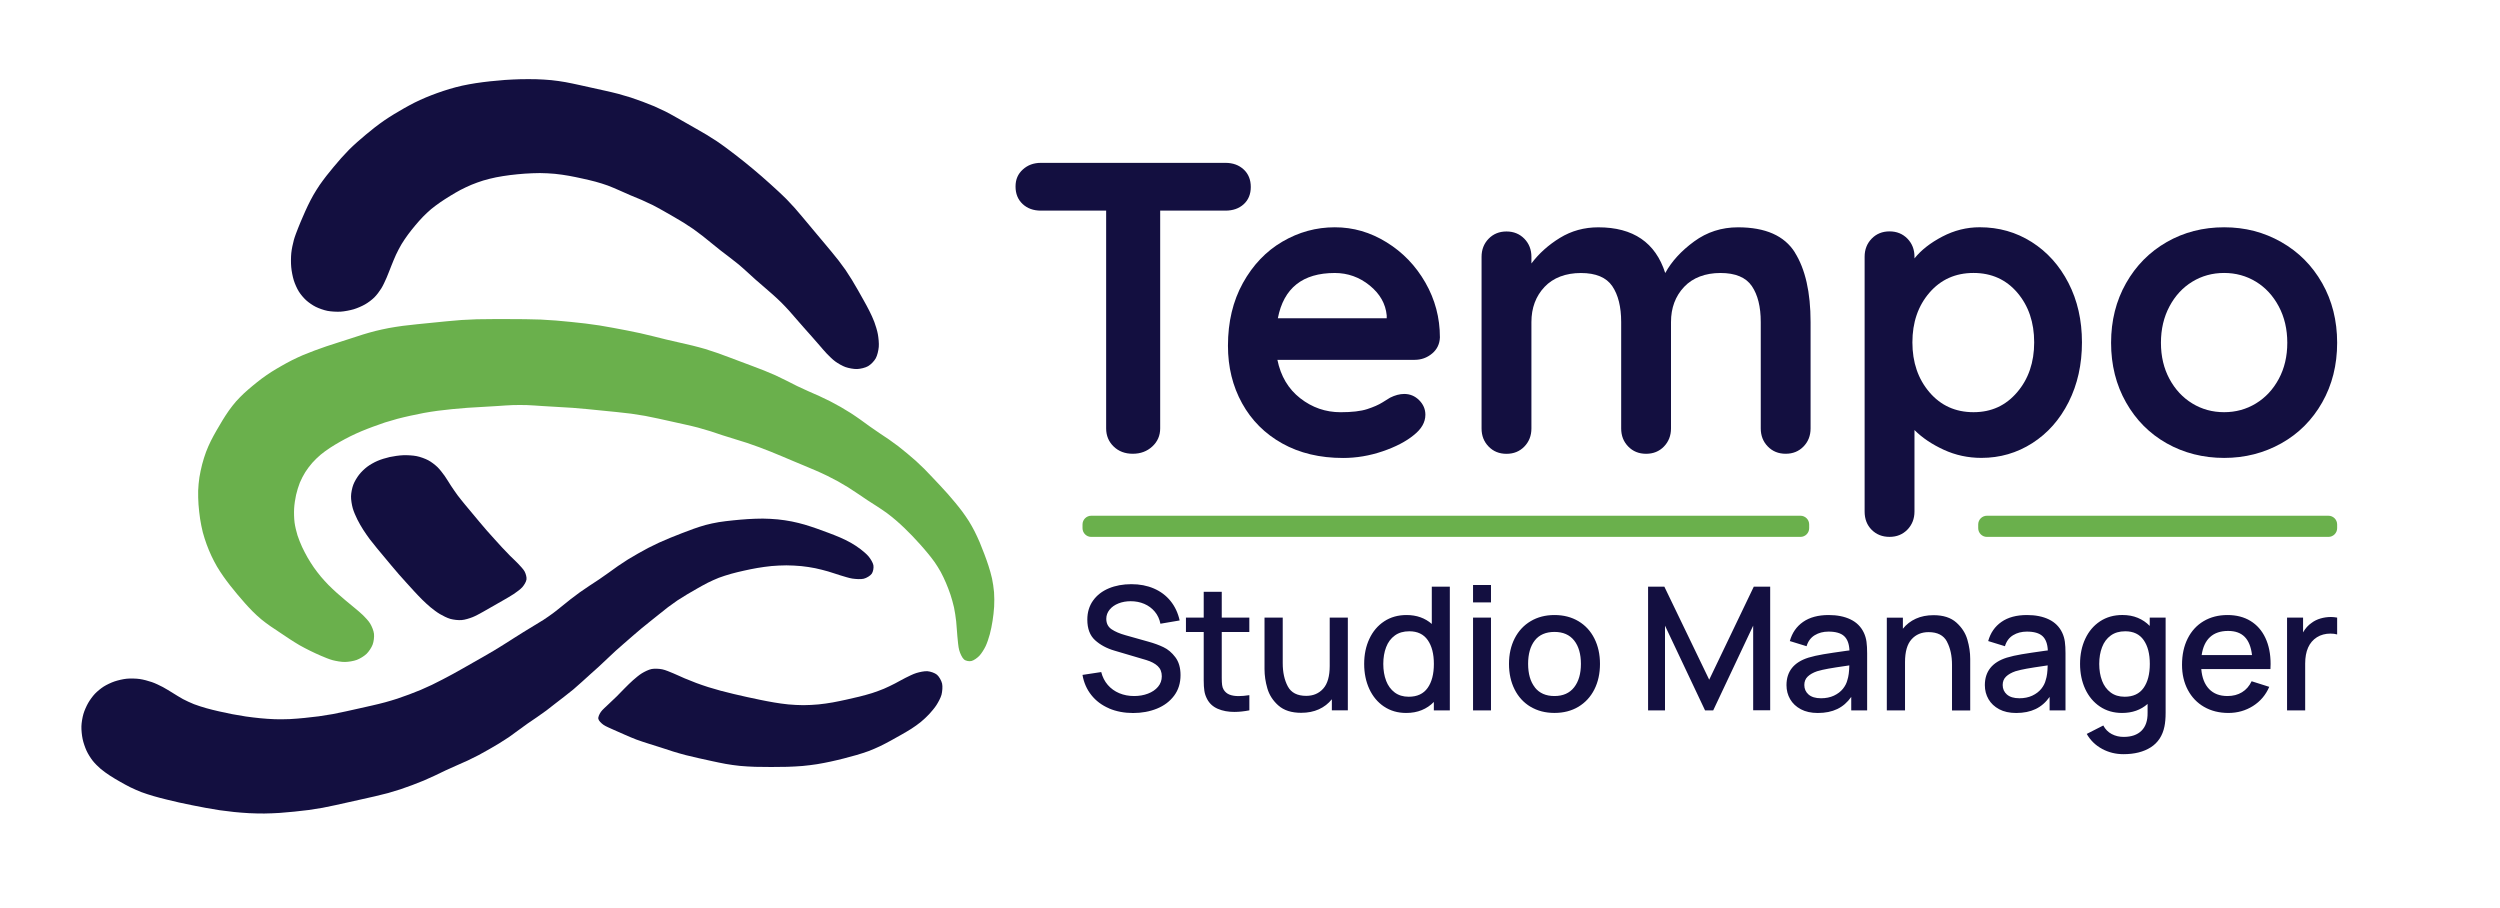
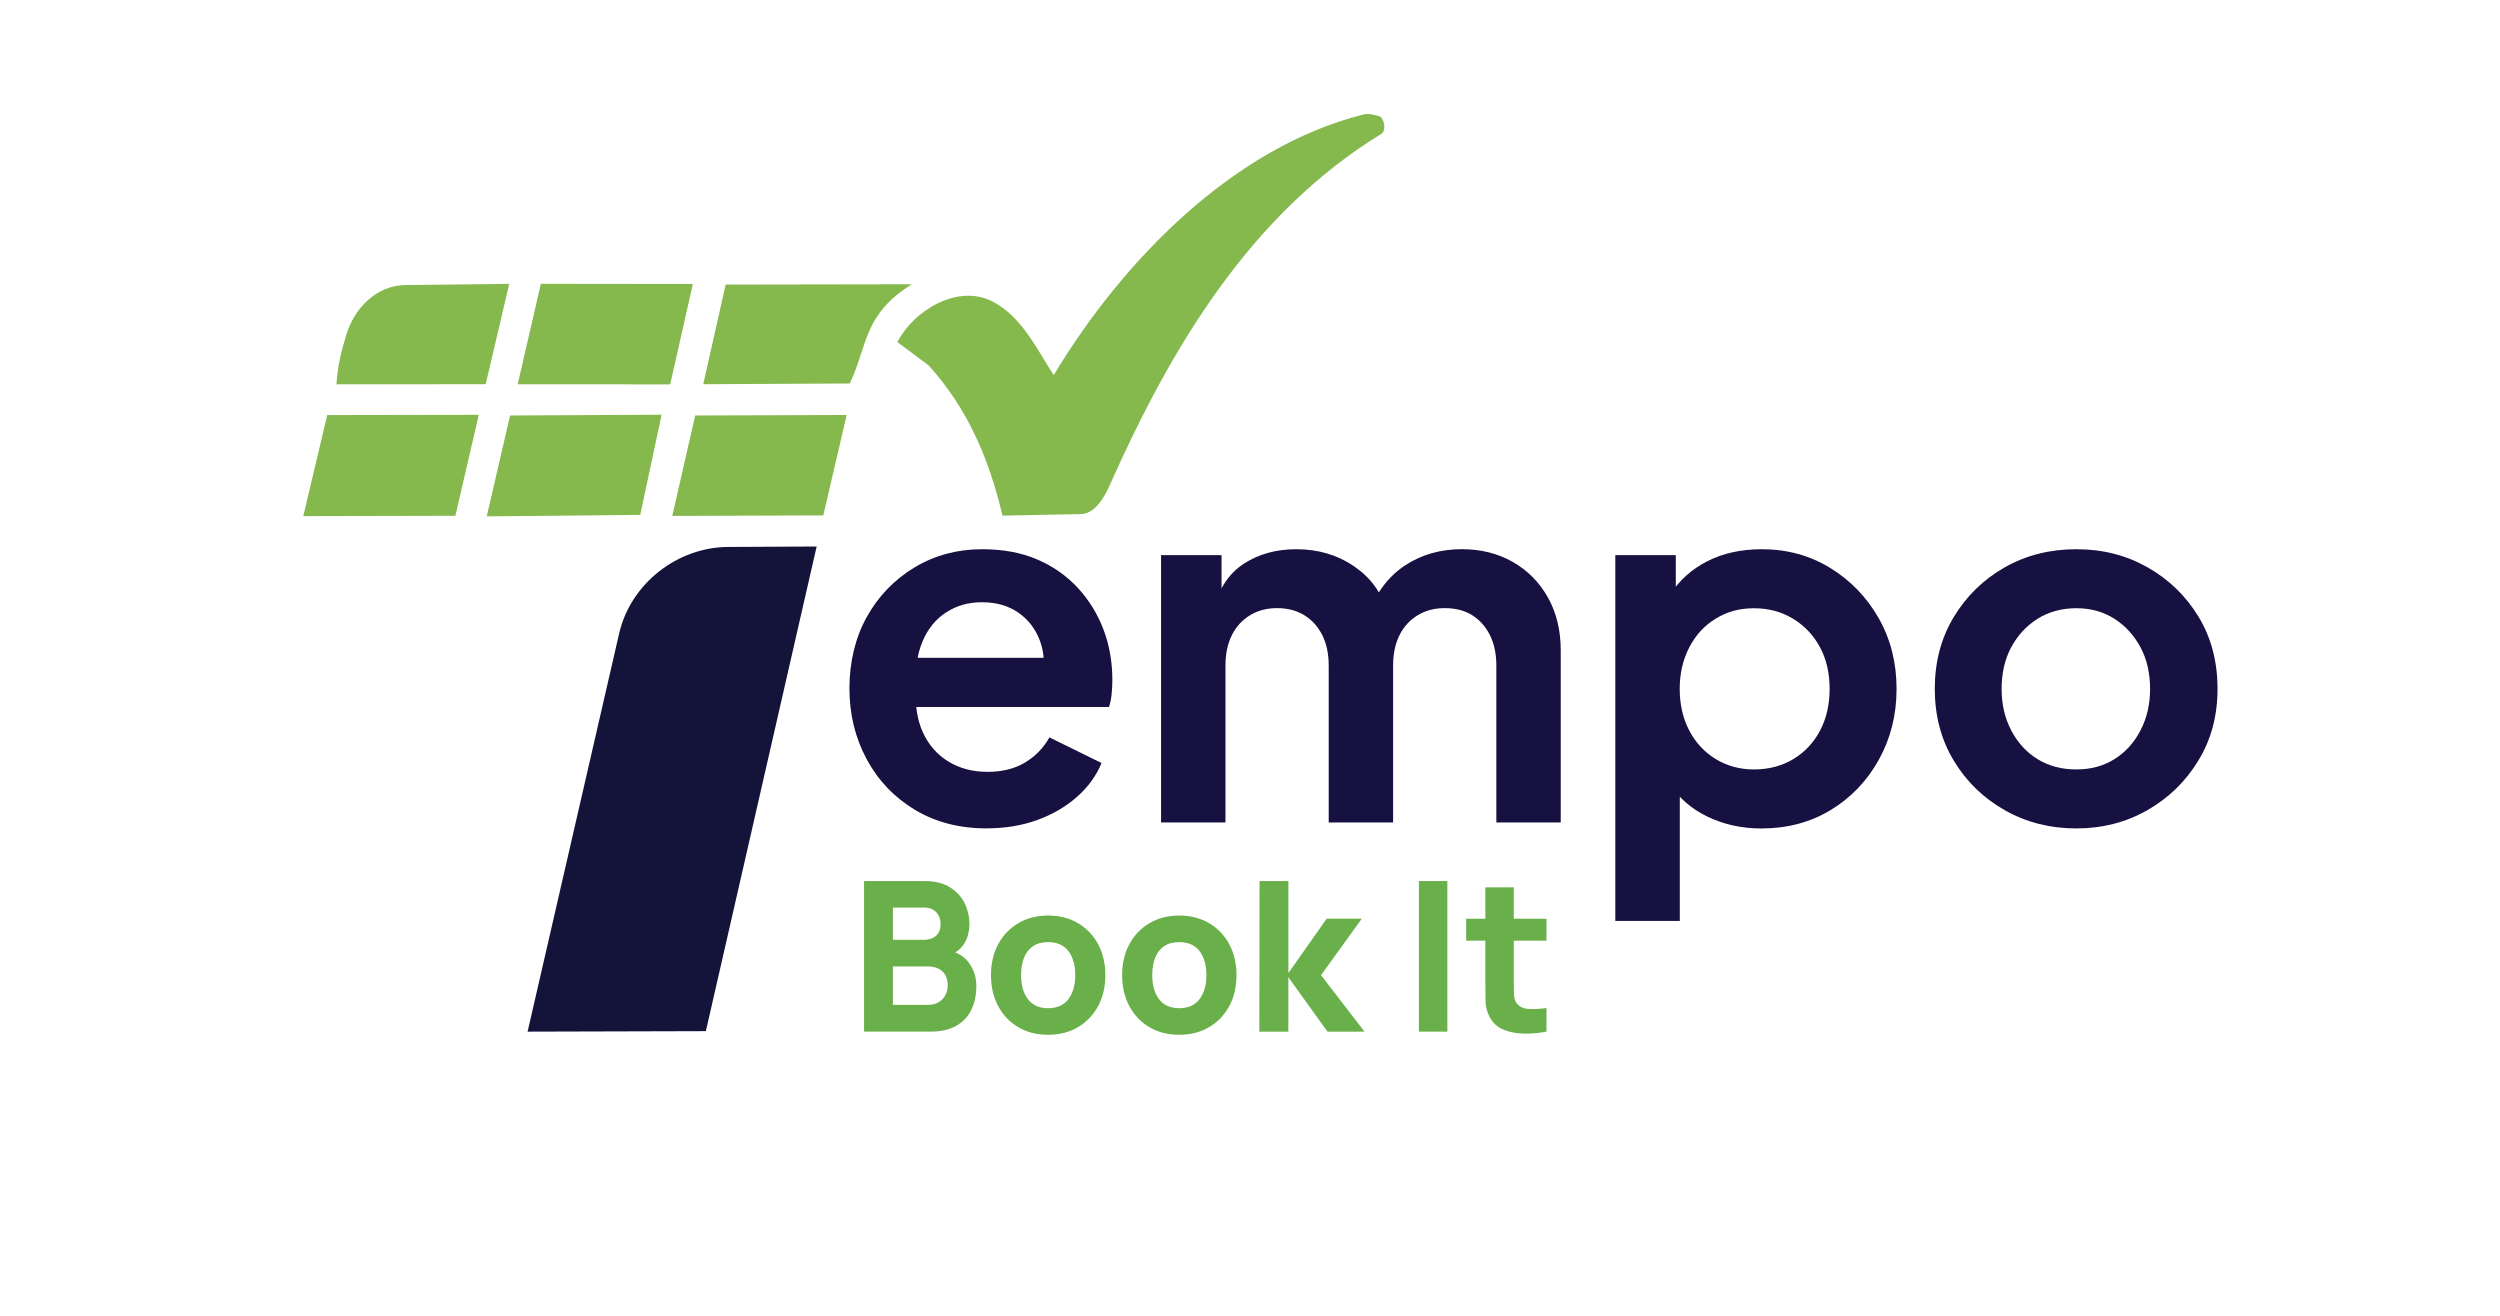
- <svg xmlns="http://www.w3.org/2000/svg" id="Layer_1" data-name="Layer 1" viewBox="0 0 853.98 310">
-   <g shape-rendering="geometricPrecision">
-     <path d="M29.56,256.44c-.5-1.09-1.09-2.79-1.34-4.02-.26-1.22-.45-3.08-.41-4.33.04-1.25.34-3.02.68-4.19.33-1.16,1.04-2.73,1.61-3.74.58-1.01,1.54-2.34,2.32-3.17.79-.82,2.03-1.85,3.01-2.47.99-.62,2.54-1.36,3.69-1.75,1.16-.39,2.94-.81,4.19-.93,1.26-.12,3.12-.07,4.38.1,1.25.17,3.02.66,4.19,1.06,1.16.4,2.71,1.15,3.76,1.7,1.06.55,2.43,1.45,3.44,2.05,1.01.61,2.38,1.5,3.43,2.06,1.06.55,2.6,1.28,3.75,1.73,1.16.45,2.89.99,4.14,1.35s3.08.8,4.39,1.1c1.31.3,3.17.7,4.52.96,1.35.26,3.29.59,4.69.8,1.41.2,3.44.45,4.9.59,1.45.14,3.54.3,5.01.34,1.48.05,3.56.02,5.03-.04s3.55-.25,5-.39c1.46-.14,3.51-.37,4.93-.56,1.41-.19,3.37-.51,4.73-.75,1.37-.25,3.23-.66,4.55-.94,1.33-.28,3.17-.71,4.49-1,1.31-.29,3.18-.7,4.48-1.01,1.3-.3,3.14-.73,4.4-1.08,1.27-.34,3.01-.87,4.22-1.26,1.22-.4,2.88-1,4.05-1.44,1.17-.44,2.8-1.08,3.93-1.55,1.14-.48,2.7-1.19,3.79-1.71,1.09-.52,2.58-1.29,3.65-1.84,1.06-.55,2.53-1.33,3.58-1.9,1.04-.57,2.49-1.39,3.52-1.97s2.47-1.4,3.49-1.99c1.03-.58,2.48-1.4,3.5-1.99,1.02-.58,2.46-1.41,3.47-2.02,1-.6,2.4-1.47,3.39-2.09.99-.62,2.37-1.51,3.35-2.13.99-.63,2.38-1.51,3.37-2.12.99-.62,2.41-1.47,3.41-2.08.99-.61,2.42-1.45,3.4-2.08.97-.64,2.32-1.56,3.24-2.25.93-.68,2.17-1.7,3.07-2.42.89-.71,2.13-1.74,3.04-2.44.91-.7,2.2-1.68,3.14-2.35s2.3-1.58,3.26-2.22c.97-.65,2.35-1.53,3.31-2.18.96-.65,2.29-1.59,3.23-2.26.94-.66,2.24-1.64,3.19-2.29.95-.66,2.32-1.56,3.31-2.18.99-.61,2.43-1.45,3.45-2.03,1.03-.59,2.48-1.4,3.54-1.95,1.06-.55,2.58-1.29,3.69-1.8,1.1-.51,2.69-1.18,3.83-1.65,1.14-.47,2.77-1.11,3.93-1.56,1.16-.45,2.79-1.08,3.99-1.5,1.19-.41,2.88-1,4.15-1.33,1.27-.34,3.14-.74,4.52-.97,1.38-.23,3.42-.46,4.87-.61,1.46-.15,3.55-.34,5.04-.43,1.5-.09,3.65-.18,5.16-.17,1.5.02,3.65.12,5.09.27,1.45.14,3.44.44,4.78.71,1.35.26,3.15.72,4.4,1.08,1.25.36,2.94.94,4.14,1.35,1.2.41,2.85,1.03,4.02,1.47,1.16.44,2.81,1.07,3.92,1.56,1.12.49,2.65,1.22,3.68,1.81,1.02.58,2.41,1.48,3.31,2.18.9.69,2.16,1.74,2.81,2.55s1.45,2.1,1.6,2.96c.15.86-.09,2.23-.58,2.91-.48.67-1.76,1.45-2.73,1.69s-2.7.12-3.88-.05c-1.17-.17-2.9-.76-4.12-1.11-1.21-.36-2.91-.97-4.16-1.33-1.25-.35-3.04-.83-4.38-1.1-1.34-.27-3.32-.58-4.76-.72-1.45-.15-3.61-.25-5.12-.26-1.5,0-3.66.11-5.12.24-1.46.14-3.45.43-4.83.66-1.37.23-3.25.62-4.57.92-1.31.29-3.15.72-4.4,1.08-1.25.36-2.98.9-4.14,1.34-1.16.45-2.71,1.17-3.79,1.7-1.08.54-2.52,1.36-3.55,1.94s-2.46,1.41-3.47,2.01c-1,.61-2.41,1.47-3.38,2.11-.96.65-2.28,1.6-3.19,2.29-.92.7-2.16,1.72-3.06,2.43-.9.72-2.16,1.72-3.05,2.44-.89.72-2.15,1.72-3.03,2.45-.88.73-2.09,1.79-2.96,2.53-.86.75-2.07,1.8-2.93,2.55-.86.75-2.08,1.8-2.92,2.57s-2,1.88-2.83,2.66c-.83.78-1.99,1.89-2.83,2.66-.84.77-2.05,1.82-2.89,2.59-.85.76-2.03,1.85-2.88,2.61-.85.76-2.04,1.84-2.91,2.57-.88.73-2.16,1.72-3.06,2.43-.91.7-2.19,1.68-3.1,2.39-.91.7-2.16,1.71-3.08,2.4-.93.69-2.26,1.62-3.21,2.28-.94.66-2.32,1.56-3.26,2.22-.95.67-2.25,1.63-3.18,2.31s-2.22,1.65-3.18,2.31c-.96.65-2.34,1.53-3.34,2.14-.99.62-2.43,1.45-3.46,2.03-1.02.58-2.47,1.4-3.53,1.96-1.05.55-2.56,1.31-3.66,1.82-1.09.52-2.68,1.19-3.8,1.69-1.11.5-2.68,1.19-3.78,1.7-1.1.52-2.61,1.27-3.71,1.78s-2.65,1.22-3.78,1.7c-1.14.48-2.77,1.11-3.94,1.55-1.17.44-2.83,1.04-4.04,1.44-1.22.4-2.95.93-4.21,1.28-1.27.35-3.1.78-4.4,1.09-1.3.31-3.16.72-4.48,1.01-1.31.29-3.17.71-4.48,1-1.32.29-3.16.72-4.49,1-1.32.28-3.18.69-4.55.94-1.36.24-3.32.56-4.73.75-1.42.19-3.46.41-4.93.56-1.46.15-3.54.34-5.04.44-1.51.09-3.67.19-5.2.2-1.53.02-3.72-.05-5.23-.12-1.52-.08-3.63-.25-5.09-.4-1.46-.15-3.48-.4-4.88-.6-1.41-.21-3.34-.54-4.7-.79-1.37-.24-3.26-.62-4.6-.89-1.34-.27-3.22-.66-4.54-.95-1.31-.29-3.14-.73-4.43-1.05-1.29-.32-3.09-.78-4.34-1.15-1.24-.37-2.97-.9-4.14-1.35-1.16-.44-2.72-1.15-3.81-1.67-1.08-.53-2.53-1.34-3.56-1.93-1.02-.58-2.46-1.42-3.42-2.06-.97-.64-2.31-1.57-3.17-2.32-.86-.74-2.01-1.87-2.71-2.77-.71-.91-1.59-2.31-2.09-3.4Z" style="fill: #130f40;" />
-     <path d="M274,74c.74.88,1.78,2.12,2.51,3,.74.88,1.78,2.12,2.51,3,.74.88,1.78,2.12,2.52,3,.73.88,1.77,2.12,2.5,3,.73.89,1.76,2.14,2.46,3.05.71.92,1.68,2.23,2.34,3.18.65.96,1.54,2.36,2.16,3.36.61,1,1.44,2.44,2.04,3.47.59,1.03,1.41,2.48,1.98,3.52.58,1.05,1.4,2.5,1.93,3.59.54,1.08,1.28,2.63,1.71,3.8s.98,2.93,1.21,4.18c.22,1.25.42,3.15.31,4.36-.11,1.22-.5,2.94-1.04,3.9-.54.97-1.68,2.14-2.61,2.67-.93.54-2.62.94-3.76.98-1.13.04-2.89-.3-3.98-.68s-2.54-1.24-3.47-1.91-2.07-1.83-2.87-2.64c-.8-.82-1.83-2.07-2.58-2.93-.76-.86-1.82-2.09-2.57-2.94-.76-.86-1.84-2.06-2.6-2.92-.76-.86-1.82-2.08-2.57-2.94-.75-.87-1.79-2.1-2.57-2.95-.77-.84-1.87-2.02-2.68-2.82-.81-.81-2-1.9-2.85-2.66-.85-.77-2.09-1.82-2.95-2.57-.87-.75-2.1-1.8-2.96-2.56-.85-.76-2.03-1.86-2.88-2.62-.85-.77-2.04-1.85-2.93-2.59-.88-.73-2.17-1.72-3.08-2.42-.91-.71-2.22-1.68-3.13-2.39-.9-.71-2.16-1.74-3.05-2.46-.9-.72-2.14-1.76-3.05-2.46-.91-.71-2.21-1.69-3.16-2.36-.95-.66-2.33-1.56-3.32-2.18-1-.62-2.44-1.46-3.46-2.05-1.02-.6-2.47-1.43-3.51-2.01-1.04-.58-2.5-1.4-3.57-1.94-1.08-.54-2.64-1.25-3.76-1.75-1.13-.49-2.76-1.14-3.89-1.62-1.13-.49-2.7-1.2-3.83-1.69s-2.7-1.19-3.88-1.62c-1.19-.44-2.93-.97-4.2-1.32-1.27-.35-3.13-.77-4.45-1.06s-3.2-.7-4.58-.94c-1.37-.24-3.36-.55-4.82-.68-1.46-.14-3.62-.25-5.14-.26-1.51,0-3.69.1-5.19.2s-3.58.31-5.02.49c-1.43.19-3.41.48-4.76.76-1.34.27-3.16.72-4.4,1.1-1.24.38-2.91.99-4.05,1.46-1.15.48-2.68,1.22-3.75,1.77-1.06.56-2.49,1.41-3.49,2.02-1,.61-2.39,1.5-3.35,2.16-.95.67-2.27,1.62-3.15,2.36-.88.74-2.05,1.85-2.85,2.67-.8.81-1.85,2.04-2.59,2.91-.74.88-1.75,2.15-2.44,3.08-.68.93-1.62,2.28-2.22,3.29-.6,1.01-1.38,2.51-1.9,3.61-.52,1.1-1.16,2.74-1.63,3.89-.47,1.14-1.07,2.82-1.57,3.94-.49,1.12-1.2,2.69-1.82,3.69s-1.59,2.3-2.41,3.1c-.81.8-2.12,1.78-3.15,2.36-1.02.59-2.64,1.29-3.86,1.66-1.22.36-3.12.73-4.44.82-1.32.08-3.28-.03-4.53-.27-1.25-.24-2.94-.85-4.01-1.38-1.07-.53-2.42-1.47-3.27-2.24-.85-.77-1.89-2-2.51-3-.62-1-1.33-2.58-1.71-3.8s-.76-3.14-.88-4.51c-.13-1.36-.12-3.43.02-4.79.13-1.36.54-3.24.88-4.5.34-1.25,1-2.9,1.45-4.06.45-1.17,1.14-2.76,1.63-3.89.48-1.13,1.18-2.71,1.71-3.8.52-1.09,1.3-2.59,1.89-3.62s1.47-2.42,2.12-3.39c.66-.96,1.64-2.26,2.34-3.17.71-.91,1.74-2.16,2.47-3.04.74-.88,1.78-2.12,2.54-2.97.77-.85,1.86-2.04,2.66-2.85.81-.81,1.99-1.91,2.85-2.67.85-.77,2.08-1.81,2.96-2.54.89-.74,2.14-1.77,3.05-2.47.91-.7,2.22-1.67,3.18-2.33.96-.66,2.35-1.55,3.35-2.16,1-.62,2.44-1.46,3.47-2.04,1.04-.58,2.51-1.39,3.59-1.93,1.08-.54,2.64-1.25,3.78-1.73,1.13-.48,2.78-1.11,3.97-1.54,1.19-.42,2.9-1,4.14-1.37,1.25-.37,3.05-.85,4.37-1.14,1.33-.3,3.26-.64,4.66-.86s3.42-.47,4.88-.63,3.54-.35,5.05-.46c1.52-.1,3.7-.21,5.27-.25,1.56-.03,3.83-.04,5.38,0,1.55.05,3.73.17,5.2.32,1.47.14,3.45.44,4.83.68,1.37.24,3.24.66,4.57.94,1.33.28,3.19.71,4.51,1,1.33.29,3.2.7,4.51,1,1.32.3,3.18.72,4.45,1.06,1.28.34,3.04.86,4.26,1.25,1.23.4,2.9,1,4.08,1.44,1.18.44,2.82,1.08,3.95,1.56,1.13.49,2.68,1.21,3.76,1.75,1.08.54,2.54,1.36,3.57,1.94,1.04.58,2.49,1.41,3.52,2s2.48,1.41,3.51,2c1.02.59,2.48,1.42,3.49,2.02,1,.61,2.41,1.49,3.38,2.14.97.64,2.29,1.59,3.23,2.28.93.68,2.22,1.67,3.14,2.37.91.7,2.19,1.7,3.08,2.42.9.72,2.15,1.75,3.03,2.48.89.74,2.12,1.79,2.98,2.54.87.75,2.07,1.83,2.92,2.59.85.77,2.04,1.85,2.88,2.63.83.79,2.01,1.89,2.81,2.71.8.81,1.9,1.99,2.66,2.85.76.85,1.8,2.09,2.54,2.97Z" style="fill: #130f40;" />
-     <path d="M319.87,240.87c-.62.97-1.69,2.22-2.47,3.07-.78.84-1.96,1.95-2.86,2.68-.89.74-2.24,1.68-3.23,2.32-.98.64-2.44,1.47-3.47,2.06-1.04.59-2.5,1.42-3.56,1.99-1.05.57-2.54,1.37-3.64,1.89-1.11.53-2.7,1.22-3.88,1.67-1.18.44-2.93.99-4.18,1.36-1.25.37-3.06.85-4.36,1.18-1.3.33-3.14.78-4.48,1.06-1.34.29-3.25.67-4.65.89-1.41.22-3.44.48-4.93.61s-3.68.24-5.26.29c-1.57.05-3.87.06-5.47.06s-3.91-.01-5.48-.06c-1.57-.06-3.75-.17-5.23-.32-1.48-.14-3.47-.44-4.85-.68-1.39-.24-3.27-.66-4.61-.94s-3.21-.7-4.54-1c-1.32-.3-3.19-.72-4.48-1.06-1.29-.33-3.07-.85-4.31-1.23-1.25-.38-2.95-.97-4.18-1.36-1.23-.39-2.99-.93-4.22-1.33-1.22-.39-2.96-.95-4.14-1.39-1.19-.44-2.78-1.14-3.91-1.63-1.14-.49-2.77-1.2-3.85-1.7-1.07-.5-2.72-1.16-3.49-1.71-.77-.55-1.62-1.38-1.75-2.03-.13-.65.38-1.68.88-2.4.5-.73,1.76-1.8,2.55-2.57.79-.77,2.02-1.89,2.84-2.7s1.92-2,2.74-2.8c.81-.81,1.96-1.97,2.82-2.72.86-.75,2.11-1.82,3.04-2.38.93-.56,2.31-1.26,3.33-1.46,1.03-.19,2.56-.11,3.65.11,1.09.22,2.66.92,3.77,1.37,1.12.45,2.69,1.22,3.84,1.7,1.14.48,2.78,1.14,3.96,1.58,1.19.44,2.88,1.03,4.12,1.42,1.23.39,3.01.9,4.29,1.25,1.28.35,3.12.79,4.44,1.11,1.31.31,3.17.74,4.5,1.03,1.34.29,3.22.69,4.58.97,1.35.27,3.25.66,4.65.88,1.4.23,3.4.54,4.87.67,1.47.14,3.65.26,5.17.26s3.69-.12,5.16-.26c1.47-.13,3.47-.44,4.86-.68,1.38-.24,3.26-.65,4.6-.94,1.33-.29,3.2-.71,4.5-1.04,1.29-.33,3.11-.81,4.34-1.2,1.23-.4,2.91-1.01,4.05-1.49,1.15-.48,2.68-1.24,3.76-1.79,1.07-.54,2.53-1.41,3.6-1.93,1.08-.53,2.62-1.32,3.72-1.65,1.1-.33,2.76-.7,3.79-.62,1.04.09,2.51.58,3.25,1.2.73.62,1.52,2.02,1.75,3.02s.08,2.73-.2,3.82c-.29,1.08-1.12,2.58-1.74,3.55Z" style="fill: #130f40;" />
-     <path d="M172,205c-1.02.6-2.47,1.41-3.5,2s-2.46,1.44-3.5,2-2.49,1.4-3.56,1.81c-1.07.42-2.64.92-3.75,1-1.12.09-2.76-.1-3.85-.4-1.09-.31-2.6-1.08-3.59-1.66s-2.3-1.59-3.19-2.31c-.89-.73-2.06-1.83-2.87-2.63-.82-.8-1.91-1.98-2.69-2.81s-1.86-2.03-2.62-2.88c-.77-.84-1.85-2.04-2.6-2.9-.75-.86-1.79-2.09-2.53-2.97s-1.77-2.12-2.5-3-1.78-2.11-2.5-3-1.75-2.14-2.44-3.06c-.69-.93-1.62-2.26-2.25-3.25-.62-.99-1.48-2.43-2-3.5s-1.24-2.66-1.56-3.82c-.32-1.15-.62-2.91-.59-4.09.02-1.18.37-2.89.78-3.97.4-1.08,1.27-2.51,1.97-3.4.69-.9,1.86-2.03,2.78-2.72.92-.69,2.37-1.52,3.5-2,1.12-.49,2.89-1.03,4.18-1.32,1.3-.28,3.28-.57,4.63-.62s3.31.06,4.56.31,2.93.86,3.97,1.41c1.05.55,2.33,1.55,3.16,2.34.82.79,1.79,2.1,2.47,3.03.67.94,1.51,2.38,2.15,3.35.65.96,1.56,2.32,2.25,3.25.69.92,1.72,2.17,2.44,3.06s1.77,2.12,2.5,3,1.76,2.12,2.5,3,1.78,2.11,2.53,2.97c.75.86,1.83,2.06,2.6,2.9.76.85,1.84,2.05,2.62,2.88s1.89,2.01,2.69,2.81c.8.81,2.01,1.9,2.75,2.69.73.79,1.82,1.89,2.25,2.69.42.8.77,1.98.65,2.78s-.82,1.93-1.46,2.65c-.65.73-2.01,1.68-2.94,2.32-.94.64-2.42,1.46-3.44,2.06Z" style="fill: #130f40;" />
+ <svg xmlns="http://www.w3.org/2000/svg" id="Layer_1" data-name="Layer 1" viewBox="0 0 550.14 289.56">
+   <g>
+     <path d="M155.32,226.91l-39.22.11,20.14-87.59c2.55-11.11,12.91-19.02,23.96-19.07l19.51-.1-24.38,106.64Z" style="fill: #14133a;" />
+     <path d="M220.6,113.47c-2.96-12.67-7.81-23.73-16.22-33.03l-6.9-5.16c3.55-6.96,13.28-12.89,20.94-8.93,6.43,3.33,9.69,10.4,13.46,16.2,15.15-25.23,39.54-50.19,68.18-57.36,1.28-.32,2.78.21,3.5.41.92.25,1.66,3.09.4,3.86-28.72,17.62-46.18,46.83-59.7,77.18-1.24,2.79-3.29,6.43-6.42,6.49l-17.23.34Z" style="fill: #86b94d;" />
+     <path d="M200.68,62.55c-10.74,6.64-9.73,13.54-13.68,21.84l-32.25.16,4.94-21.93,40.99-.07Z" style="fill: #86b94d;" />
+     <polygon points="147.48 84.59 113.92 84.56 119.02 62.45 152.47 62.49 147.48 84.59" style="fill: #86b94d;" />
+     <polygon points="140.89 113.3 107.11 113.63 112.25 91.43 145.59 91.26 140.89 113.3" style="fill: #86b94d;" />
+     <polygon points="100.21 113.5 66.74 113.58 72.01 91.34 105.36 91.28 100.21 113.5" style="fill: #86b94d;" />
+     <polygon points="181.17 113.42 147.94 113.53 152.98 91.43 186.32 91.32 181.17 113.42" style="fill: #86b94d;" />
+     <path d="M106.88,84.54l-32.84.04c.23-3.89,1.04-7.24,2.17-10.91,1.77-5.87,6.59-10.87,13.06-10.95l22.79-.26-5.18,22.08Z" style="fill: #86b94d;" />
  </g>
-   <g shape-rendering="geometricPrecision">
-     <path d="M103.18,186.82c.51,1.11,1.3,2.6,1.88,3.63.59,1.03,1.48,2.42,2.14,3.38.66.95,1.66,2.24,2.39,3.12.74.88,1.83,2.07,2.63,2.89.8.81,1.98,1.91,2.83,2.68.85.77,2.08,1.81,2.96,2.55.88.74,2.14,1.76,3.02,2.5.87.74,2.15,1.76,2.95,2.56s1.93,1.97,2.48,2.9c.56.94,1.17,2.41,1.29,3.46s-.08,2.69-.46,3.7c-.37,1.01-1.3,2.4-2.09,3.17-.8.76-2.25,1.65-3.34,2.06-1.08.4-2.85.69-4.05.7-1.2.02-2.97-.3-4.15-.6-1.19-.31-2.8-1-3.93-1.47-1.13-.47-2.68-1.21-3.77-1.74-1.08-.54-2.59-1.31-3.62-1.9-1.02-.59-2.41-1.48-3.39-2.11-.99-.64-2.34-1.56-3.31-2.21-.97-.65-2.36-1.54-3.3-2.21-.95-.67-2.27-1.63-3.15-2.37-.88-.73-2.06-1.83-2.87-2.64-.82-.8-1.9-2-2.67-2.85-.76-.85-1.81-2.08-2.55-2.96-.74-.88-1.76-2.13-2.47-3.04-.71-.91-1.69-2.21-2.35-3.16-.67-.95-1.57-2.33-2.17-3.35-.59-1.02-1.38-2.52-1.89-3.62-.52-1.1-1.19-2.71-1.62-3.89-.43-1.19-1-2.91-1.33-4.19-.33-1.29-.71-3.21-.92-4.59-.21-1.39-.44-3.44-.54-4.85-.09-1.41-.17-3.4-.12-4.77.04-1.37.23-3.25.43-4.57.21-1.33.61-3.19.94-4.45.33-1.27.88-3.03,1.32-4.2.43-1.18,1.15-2.75,1.68-3.83.53-1.09,1.36-2.54,1.94-3.57.59-1.04,1.43-2.47,2.05-3.47.62-1,1.5-2.39,2.18-3.33.68-.95,1.67-2.23,2.43-3.09.76-.86,1.9-1.99,2.73-2.78.84-.78,2.07-1.83,2.95-2.56.89-.73,2.15-1.75,3.08-2.44.93-.69,2.28-1.62,3.26-2.25.99-.63,2.42-1.47,3.46-2.06,1.03-.59,2.49-1.4,3.57-1.94,1.08-.54,2.63-1.26,3.76-1.75,1.14-.48,2.78-1.12,3.96-1.56,1.17-.44,2.85-1.04,4.06-1.45,1.2-.41,2.94-.96,4.16-1.35,1.22-.4,2.95-.95,4.17-1.34,1.23-.4,2.93-.98,4.17-1.35,1.24-.38,3.01-.89,4.3-1.21,1.3-.32,3.17-.73,4.53-.99,1.36-.25,3.34-.56,4.76-.75,1.43-.19,3.49-.4,4.95-.56,1.47-.16,3.55-.35,5.02-.5s3.53-.36,5.01-.5,3.56-.34,5.08-.44c1.51-.1,3.69-.2,5.26-.25,1.57-.04,3.84-.05,5.45-.06,1.61-.01,3.9,0,5.51,0s3.9,0,5.49.03c1.6.02,3.83.07,5.38.13,1.55.07,3.68.21,5.18.33s3.58.32,5.05.47,3.53.36,4.97.54,3.45.45,4.85.67c1.39.22,3.32.58,4.68.82,1.37.25,3.29.62,4.64.88,1.35.27,3.26.64,4.58.94,1.32.29,3.15.74,4.45,1.06,1.3.32,3.11.79,4.42,1.1,1.3.31,3.16.73,4.48,1.03,1.31.3,3.18.71,4.48,1.04,1.29.32,3.09.79,4.34,1.16,1.25.38,2.95.95,4.16,1.36,1.2.42,2.85,1.04,4.03,1.48,1.18.44,2.83,1.07,4.01,1.51,1.17.44,2.83,1.06,4,1.5,1.18.45,2.84,1.07,3.99,1.53,1.15.47,2.76,1.13,3.88,1.64,1.11.5,2.63,1.26,3.71,1.8,1.08.53,2.57,1.32,3.66,1.85s2.66,1.24,3.77,1.74c1.12.51,2.72,1.18,3.83,1.69,1.1.51,2.65,1.24,3.72,1.79,1.07.55,2.55,1.35,3.58,1.94s2.45,1.45,3.43,2.08c.99.63,2.33,1.57,3.28,2.23.95.67,2.25,1.65,3.2,2.32.95.67,2.3,1.6,3.26,2.25.96.66,2.35,1.55,3.3,2.21.95.67,2.28,1.62,3.19,2.32.92.71,2.17,1.73,3.06,2.47.88.73,2.11,1.78,2.96,2.54.85.77,2.02,1.88,2.83,2.69.81.8,1.92,1.98,2.7,2.81.79.83,1.9,2,2.68,2.84s1.87,2.02,2.63,2.88c.76.86,1.81,2.08,2.54,2.97.73.89,1.75,2.15,2.44,3.08.68.93,1.62,2.27,2.24,3.26.63,1,1.45,2.46,1.99,3.53.55,1.07,1.26,2.64,1.75,3.77.48,1.13,1.12,2.77,1.56,3.95.44,1.18,1.06,2.84,1.44,4.07.39,1.23.92,3,1.2,4.32.27,1.32.58,3.28.69,4.69.11,1.41.11,3.49.03,4.92-.07,1.43-.32,3.47-.54,4.85-.21,1.38-.59,3.3-.94,4.57-.35,1.27-.91,3-1.43,4.08-.52,1.08-1.42,2.52-2.13,3.27-.7.74-1.92,1.61-2.7,1.79-.77.19-1.96,0-2.57-.55-.62-.54-1.29-1.97-1.62-3.13-.33-1.15-.48-3.31-.63-4.76-.16-1.45-.24-3.66-.41-5.11-.16-1.45-.46-3.43-.74-4.76-.29-1.34-.81-3.1-1.2-4.32-.4-1.22-1.04-2.86-1.52-3.99-.48-1.14-1.21-2.69-1.78-3.74-.57-1.04-1.45-2.45-2.11-3.4-.66-.96-1.68-2.22-2.41-3.11-.72-.89-1.79-2.1-2.55-2.96-.76-.85-1.85-2.04-2.65-2.87-.79-.82-1.93-1.96-2.75-2.75-.83-.79-2.02-1.89-2.89-2.63-.87-.75-2.13-1.76-3.06-2.45-.93-.69-2.31-1.59-3.28-2.23-.98-.65-2.38-1.52-3.36-2.16-.97-.65-2.32-1.58-3.29-2.22-.97-.65-2.33-1.57-3.33-2.19s-2.43-1.46-3.47-2.04c-1.04-.57-2.54-1.35-3.63-1.88-1.09-.54-2.66-1.25-3.78-1.74-1.12-.5-2.73-1.16-3.87-1.64-1.14-.48-2.75-1.15-3.89-1.62-1.14-.48-2.74-1.16-3.88-1.64-1.14-.48-2.74-1.15-3.9-1.61-1.16-.46-2.79-1.1-3.98-1.54-1.18-.44-2.86-1.03-4.07-1.44-1.22-.4-2.97-.93-4.2-1.31-1.24-.38-2.98-.92-4.2-1.31-1.23-.4-2.91-.99-4.14-1.38-1.23-.38-2.99-.91-4.27-1.25-1.27-.34-3.13-.76-4.45-1.06-1.31-.3-3.19-.71-4.51-1-1.32-.29-3.18-.72-4.51-1-1.34-.28-3.21-.69-4.58-.94s-3.34-.56-4.76-.75c-1.43-.19-3.49-.4-4.95-.56-1.47-.16-3.55-.35-5.02-.5-1.47-.15-3.53-.36-5.01-.5-1.48-.14-3.57-.33-5.08-.44-1.5-.11-3.67-.22-5.2-.31-1.52-.09-3.69-.22-5.2-.31-1.51-.09-3.6-.27-5.08-.31-1.48-.05-3.53-.05-5.01,0-1.48.04-3.57.22-5.08.31-1.5.09-3.67.22-5.2.31-1.52.09-3.69.2-5.2.31-1.5.11-3.6.29-5.07.44s-3.53.37-4.95.56c-1.43.19-3.4.5-4.77.75s-3.25.65-4.57.94c-1.33.29-3.18.72-4.45,1.06-1.28.34-3.05.86-4.27,1.25-1.22.4-2.9,1-4.07,1.44-1.18.44-2.83,1.07-3.96,1.55-1.14.48-2.71,1.19-3.79,1.73-1.09.53-2.56,1.33-3.6,1.92-1.03.59-2.46,1.43-3.43,2.08s-2.3,1.59-3.18,2.34c-.87.74-2.03,1.86-2.79,2.72-.75.86-1.75,2.15-2.37,3.14-.62.99-1.41,2.48-1.88,3.63-.46,1.16-1.01,2.91-1.3,4.22-.29,1.3-.59,3.28-.66,4.66-.08,1.38-.02,3.4.15,4.74.17,1.33.62,3.16,1,4.39.38,1.22,1.06,2.83,1.56,3.95Z" style="fill: #6ab04c;" />
+   <g>
+     <path d="M217.21,182.3c-6.06,0-11.36-1.37-15.9-4.11-4.54-2.74-8.08-6.45-10.6-11.14-2.52-4.69-3.79-9.88-3.79-15.58s1.28-11.16,3.84-15.74c2.56-4.58,6.06-8.2,10.49-10.87,4.44-2.67,9.39-4,14.87-4,4.61,0,8.67.76,12.17,2.27,3.5,1.51,6.47,3.61,8.92,6.27,2.45,2.67,4.33,5.72,5.62,9.14,1.3,3.43,1.95,7.12,1.95,11.09,0,1.01-.05,2.06-.16,3.14-.11,1.08-.31,2.02-.59,2.81h-45.43v-10.82h37.43l-6.71,5.08c.65-3.32.49-6.27-.49-8.87s-2.56-4.65-4.76-6.17c-2.2-1.51-4.85-2.27-7.95-2.27s-5.59.74-7.9,2.22c-2.31,1.48-4.06,3.64-5.25,6.49-1.19,2.85-1.64,6.29-1.35,10.33-.29,3.61.2,6.8,1.46,9.57,1.26,2.78,3.14,4.92,5.62,6.44,2.49,1.51,5.35,2.27,8.6,2.27s6-.68,8.28-2.06c2.27-1.37,4.06-3.21,5.35-5.52l11.47,5.63c-1.15,2.81-2.96,5.3-5.41,7.46-2.45,2.16-5.35,3.86-8.71,5.08s-7.05,1.84-11.09,1.84Z" style="fill: #161140;" />
+     <path d="M255.5,181.01v-58.85h13.31v13.63l-1.51-2.27c1.08-4.25,3.25-7.43,6.49-9.52,3.25-2.09,7.07-3.14,11.47-3.14,4.83,0,9.09,1.26,12.76,3.79,3.68,2.53,6.06,5.84,7.14,9.95l-4,.32c1.8-4.69,4.51-8.2,8.11-10.55,3.6-2.34,7.75-3.52,12.44-3.52,4.18,0,7.91.94,11.2,2.81,3.28,1.88,5.86,4.49,7.73,7.84,1.88,3.35,2.81,7.23,2.81,11.63v37.86h-14.17v-34.51c0-2.6-.47-4.83-1.41-6.71-.94-1.87-2.24-3.33-3.89-4.38-1.66-1.04-3.68-1.57-6.06-1.57-2.24,0-4.22.52-5.95,1.57-1.73,1.05-3.07,2.51-4,4.38-.94,1.88-1.41,4.11-1.41,6.71v34.51h-14.17v-34.51c0-2.6-.47-4.83-1.41-6.71-.94-1.87-2.25-3.33-3.95-4.38-1.7-1.04-3.7-1.57-6-1.57s-4.22.52-5.95,1.57c-1.73,1.05-3.07,2.51-4,4.38-.94,1.88-1.41,4.11-1.41,6.71v34.51h-14.17Z" style="fill: #161140;" />
+     <path d="M355.46,202.64v-80.48h13.31v11.68l-1.3-2.92c2.02-3.17,4.76-5.64,8.22-7.41,3.46-1.77,7.46-2.65,12.01-2.65,5.55,0,10.56,1.37,15.04,4.11,4.47,2.74,8.02,6.42,10.66,11.03,2.63,4.62,3.95,9.81,3.95,15.58s-1.3,10.89-3.89,15.58c-2.6,4.69-6.13,8.38-10.6,11.09-4.47,2.71-9.56,4.06-15.25,4.06-4.26,0-8.17-.85-11.74-2.54-3.57-1.69-6.4-4.13-8.49-7.3l2.27-2.81v32.99h-14.17ZM385.96,169.32c3.25,0,6.13-.76,8.65-2.27,2.52-1.51,4.49-3.6,5.9-6.27,1.41-2.67,2.11-5.73,2.11-9.19s-.7-6.51-2.11-9.14c-1.41-2.63-3.37-4.72-5.9-6.27-2.53-1.55-5.41-2.33-8.65-2.33s-5.9.76-8.38,2.27c-2.49,1.51-4.44,3.62-5.84,6.33s-2.11,5.75-2.11,9.14.7,6.53,2.11,9.19c1.41,2.67,3.35,4.76,5.84,6.27,2.49,1.51,5.28,2.27,8.38,2.27Z" style="fill: #161140;" />
+     <path d="M456.92,182.3c-5.77,0-11.02-1.33-15.74-4-4.72-2.67-8.47-6.31-11.25-10.93-2.78-4.61-4.17-9.88-4.17-15.79s1.39-11.18,4.17-15.79c2.78-4.61,6.51-8.26,11.2-10.93,4.69-2.67,9.95-4,15.79-4s11,1.34,15.69,4c4.69,2.67,8.42,6.29,11.2,10.87,2.78,4.58,4.17,9.86,4.17,15.85s-1.41,11.18-4.22,15.79c-2.81,4.62-6.56,8.26-11.25,10.93-4.69,2.67-9.88,4-15.58,4ZM456.92,169.32c3.17,0,5.97-.76,8.38-2.27,2.42-1.51,4.33-3.62,5.73-6.33,1.41-2.7,2.11-5.75,2.11-9.14s-.7-6.51-2.11-9.14c-1.41-2.63-3.32-4.72-5.73-6.27-2.42-1.55-5.21-2.33-8.38-2.33s-6.09.78-8.55,2.33c-2.45,1.55-4.38,3.64-5.79,6.27-1.41,2.63-2.11,5.68-2.11,9.14s.7,6.44,2.11,9.14c1.41,2.7,3.33,4.81,5.79,6.33,2.45,1.51,5.3,2.27,8.55,2.27Z" style="fill: #161140;" />
  </g>
-   <path d="M378.84,241.97c-2.45-1.05-4.46-2.55-6.03-4.52-1.57-1.97-2.59-4.27-3.04-6.91l6.4-.97c.43,1.7,1.18,3.17,2.24,4.4,1.07,1.23,2.37,2.17,3.92,2.82,1.55.65,3.24.97,5.08.97,1.7,0,3.28-.27,4.72-.82,1.45-.55,2.6-1.33,3.45-2.35.85-1.02,1.28-2.21,1.28-3.58,0-1.45-.46-2.61-1.39-3.48-.93-.87-2.24-1.56-3.92-2.07l-10.83-3.2c-2.68-.78-4.9-1.98-6.66-3.58-1.76-1.6-2.64-3.94-2.64-7.01,0-2.52.66-4.7,1.97-6.53,1.31-1.83,3.11-3.22,5.38-4.17,2.28-.95,4.85-1.42,7.7-1.42,2.84,0,5.39.49,7.67,1.47,2.28.98,4.18,2.4,5.69,4.26s2.56,4.08,3.13,6.66l-6.57,1.12c-.31-1.58-.95-2.96-1.92-4.12-.97-1.16-2.17-2.05-3.59-2.66-1.43-.61-2.97-.91-4.64-.91-1.53,0-2.92.25-4.2.76s-2.28,1.22-3.02,2.14c-.74.92-1.12,1.96-1.12,3.11,0,1.57.6,2.75,1.8,3.57,1.2.81,2.79,1.49,4.77,2.04l7.81,2.2c1.92.53,3.63,1.15,5.15,1.88,1.52.72,2.87,1.86,4.05,3.42,1.18,1.56,1.78,3.59,1.78,6.12,0,2.74-.73,5.08-2.19,7.03-1.46,1.95-3.41,3.42-5.87,4.42-2.46,1-5.17,1.5-8.14,1.5s-5.77-.52-8.22-1.57ZM421.74,243.19c-2.19,0-4.1-.35-5.74-1.06-1.63-.7-2.85-1.81-3.65-3.32-.49-.92-.81-1.86-.95-2.83-.15-.97-.22-2.15-.22-3.54v-16.55h-6.07v-4.93h6.07v-8.8h6.16v8.8h9.42v4.93h-9.42v15.67c0,1,.04,1.8.12,2.42.08.62.25,1.15.53,1.6.47.78,1.13,1.35,1.98,1.69.85.34,1.89.51,3.13.51,1.06,0,2.28-.11,3.67-.32v5.19c-1.82.35-3.49.53-5.02.53ZM436.69,241c-1.87-1.67-3.13-3.62-3.77-5.85-.65-2.23-.97-4.42-.97-6.57v-17.61h6.22v15.58c0,3.11.58,5.75,1.73,7.91,1.15,2.16,3.25,3.24,6.28,3.24,2.41,0,4.35-.82,5.82-2.47,1.48-1.64,2.22-4.24,2.22-7.78v-16.49h6.19v31.69h-5.46v-3.79c-1.19,1.49-2.67,2.63-4.43,3.43-1.76.8-3.78,1.2-6.05,1.2-3.33,0-5.92-.84-7.79-2.51ZM472.77,241.36c-2.17-1.46-3.84-3.46-5.02-6-1.17-2.54-1.76-5.4-1.76-8.57,0-3.19.59-6.05,1.78-8.58,1.18-2.53,2.87-4.52,5.05-5.96,2.18-1.44,4.73-2.16,7.64-2.16,3.44,0,6.32,1.02,8.63,3.05v-12.74h6.16v42.26h-5.46v-2.88c-1.17,1.21-2.55,2.14-4.14,2.79-1.58.65-3.36.97-5.31.97-2.88,0-5.4-.73-7.57-2.19ZM473.48,232.54c.65,1.68,1.62,3.01,2.92,3.99,1.3.98,2.9,1.47,4.8,1.47,2.9,0,5.05-1,6.47-3.01,1.42-2.01,2.13-4.74,2.13-8.2s-.7-6.14-2.1-8.14c-1.4-2.01-3.5-3.01-6.29-3.01-1.98,0-3.63.48-4.96,1.45-1.33.97-2.32,2.29-2.96,3.98-.65,1.68-.97,3.59-.97,5.72s.32,4.07.97,5.75ZM503.18,199.82h6.13v5.96h-6.13v-5.96ZM503.18,210.97h6.13v31.69h-6.13v-31.69ZM522.8,241.42c-2.35-1.42-4.16-3.39-5.43-5.93-1.27-2.53-1.91-5.43-1.91-8.7s.65-6.19,1.94-8.72c1.29-2.52,3.11-4.48,5.46-5.88,2.35-1.4,5.06-2.1,8.13-2.1,3.11,0,5.84.7,8.2,2.11,2.36,1.41,4.17,3.38,5.44,5.91,1.27,2.53,1.91,5.42,1.91,8.67s-.64,6.2-1.92,8.73c-1.28,2.53-3.1,4.5-5.44,5.91-2.35,1.41-5.08,2.11-8.19,2.11s-5.84-.71-8.19-2.13ZM524.3,234.83c1.55,1.96,3.78,2.93,6.69,2.93s5.17-.99,6.72-2.98c1.55-1.99,2.32-4.65,2.32-8s-.77-6.05-2.32-8c-1.55-1.95-3.79-2.92-6.72-2.92s-5.22.98-6.73,2.93c-1.52,1.96-2.27,4.62-2.27,7.98s.77,6.08,2.32,8.04ZM562.98,200.4h5.55l15.32,31.78,15.23-31.78h5.6v42.23h-5.81v-28.91l-13.65,28.94h-2.79l-13.68-28.94v28.94h-5.78v-42.26ZM615.15,242.27c-1.6-.85-2.82-2-3.65-3.43-.83-1.44-1.25-3.04-1.25-4.8,0-4.68,2.49-7.81,7.48-9.39,1.51-.45,3.21-.84,5.12-1.16,1.91-.32,4.55-.72,7.94-1.19l.97-.12c-.1-2.23-.7-3.86-1.82-4.89s-2.9-1.54-5.34-1.54c-1.78,0-3.35.41-4.7,1.23-1.35.82-2.28,2.07-2.79,3.76l-5.72-1.76c.78-2.8,2.29-4.98,4.53-6.54s5.15-2.35,8.73-2.35c2.91,0,5.41.5,7.48,1.5,2.07,1,3.59,2.51,4.55,4.55.45.96.75,1.98.9,3.07.15,1.09.22,2.4.22,3.95v19.51h-5.43v-4.61c-1.31,1.86-2.9,3.24-4.77,4.14-1.87.9-4.08,1.35-6.65,1.35-2.27,0-4.21-.43-5.81-1.28ZM617.78,237.23c.97.86,2.39,1.29,4.27,1.29,1.66,0,3.13-.3,4.4-.89,1.27-.6,2.29-1.37,3.07-2.33.77-.96,1.29-1.98,1.54-3.05.39-1.13.61-2.79.65-4.96l-.76.12c-2.86.41-4.99.74-6.41,1-1.42.25-2.69.55-3.83.88-1.37.47-2.44,1.08-3.21,1.82-.77.74-1.16,1.7-1.16,2.88,0,1.31.48,2.4,1.45,3.26ZM665.07,219.17c-1.15-2.16-3.25-3.24-6.28-3.24-2.41,0-4.35.82-5.83,2.47-1.48,1.64-2.22,4.24-2.22,7.78v16.49h-6.22v-31.69h5.49v3.79c1.19-1.49,2.67-2.63,4.43-3.43,1.76-.8,3.78-1.2,6.04-1.2,3.33,0,5.92.84,7.79,2.51,1.87,1.67,3.13,3.62,3.77,5.85.65,2.23.97,4.42.97,6.57v17.61h-6.22v-15.58c0-3.11-.58-5.75-1.73-7.91ZM682.91,242.27c-1.6-.85-2.82-2-3.65-3.43-.83-1.44-1.25-3.04-1.25-4.8,0-4.68,2.49-7.81,7.48-9.39,1.51-.45,3.21-.84,5.12-1.16,1.91-.32,4.55-.72,7.94-1.19l.97-.12c-.1-2.23-.7-3.86-1.82-4.89-1.12-1.03-2.9-1.54-5.34-1.54-1.78,0-3.35.41-4.7,1.23-1.35.82-2.28,2.07-2.79,3.76l-5.72-1.76c.78-2.8,2.29-4.98,4.53-6.54,2.24-1.57,5.15-2.35,8.73-2.35,2.91,0,5.41.5,7.48,1.5,2.07,1,3.59,2.51,4.55,4.55.45.96.75,1.98.9,3.07.15,1.09.22,2.4.22,3.95v19.51h-5.43v-4.61c-1.31,1.86-2.9,3.24-4.77,4.14-1.87.9-4.08,1.35-6.65,1.35-2.27,0-4.21-.43-5.81-1.28ZM685.54,237.23c.97.86,2.39,1.29,4.27,1.29,1.66,0,3.13-.3,4.4-.89,1.27-.6,2.29-1.37,3.07-2.33.77-.96,1.29-1.98,1.54-3.05.39-1.13.61-2.79.65-4.96l-.76.12c-2.86.41-4.99.74-6.41,1-1.42.25-2.69.55-3.83.88-1.37.47-2.44,1.08-3.21,1.82-.77.74-1.16,1.7-1.16,2.88,0,1.31.48,2.4,1.45,3.26ZM718.08,255.82c-2.24-1.2-4-2.91-5.27-5.12l5.66-2.88c.67,1.29,1.62,2.26,2.86,2.92,1.24.66,2.61.98,4.09.98,2.64,0,4.68-.7,6.1-2.11,1.43-1.41,2.12-3.46,2.08-6.16v-2.99c-2.33,2.05-5.23,3.08-8.72,3.08-2.88,0-5.4-.73-7.57-2.19-2.17-1.46-3.84-3.46-5.02-6-1.17-2.54-1.76-5.4-1.76-8.57s.59-6.05,1.78-8.58c1.18-2.53,2.87-4.52,5.05-5.96,2.18-1.44,4.73-2.16,7.64-2.16,1.94,0,3.69.32,5.25.97,1.57.65,2.92,1.57,4.08,2.76v-2.85h5.43v32.54c0,1.86-.14,3.42-.41,4.7-.65,3.13-2.19,5.48-4.64,7.06-2.45,1.57-5.57,2.36-9.36,2.36-2.62,0-5.05-.6-7.29-1.8ZM718.04,232.54c.65,1.68,1.62,3.01,2.92,3.99,1.3.98,2.9,1.47,4.8,1.47,2.9,0,5.05-1,6.47-3.01,1.42-2.01,2.13-4.74,2.13-8.2s-.7-6.14-2.1-8.14c-1.4-2.01-3.5-3.01-6.29-3.01-1.98,0-3.63.48-4.96,1.45-1.33.97-2.32,2.29-2.96,3.98-.65,1.68-.97,3.59-.97,5.72s.32,4.07.97,5.75ZM752.9,241.47c-2.39-1.38-4.24-3.32-5.56-5.81s-1.98-5.36-1.98-8.58c0-3.42.65-6.42,1.94-8.98,1.29-2.56,3.11-4.54,5.46-5.93,2.35-1.39,5.06-2.08,8.13-2.08,3.03,0,5.65.67,7.86,2.02,2.21,1.35,3.91,3.28,5.09,5.8,1.18,2.51,1.78,5.48,1.78,8.91,0,.37-.02.95-.06,1.73h-23.62c.25,2.95,1.14,5.23,2.67,6.82,1.53,1.59,3.62,2.39,6.28,2.39,1.9,0,3.55-.43,4.96-1.29,1.41-.86,2.5-2.11,3.29-3.76l6.02,1.91c-1.21,2.8-3.07,4.98-5.58,6.56-2.5,1.57-5.3,2.36-8.39,2.36s-5.89-.69-8.28-2.07ZM769.27,223.76c-.33-2.8-1.17-4.87-2.51-6.22-1.34-1.35-3.22-2.02-5.65-2.02-2.6,0-4.66.7-6.18,2.1-1.52,1.4-2.47,3.45-2.86,6.15h17.2ZM781.25,210.97h5.46v5.05c.78-1.39,1.76-2.47,2.93-3.26.88-.67,1.9-1.16,3.05-1.5,1.15-.33,2.33-.5,3.52-.5.65,0,1.36.07,2.14.21v5.75c-.67-.2-1.44-.29-2.32-.29-.82,0-1.63.1-2.42.31-.79.21-1.52.52-2.19.95-2.66,1.7-3.99,4.7-3.99,8.98v15.99h-6.19v-31.69Z" shape-rendering="geometricPrecision" style="fill: #130f40;" />
  <g>
-     <path d="M424.85,57.9c1.61,1.51,2.41,3.5,2.41,5.96s-.81,4.43-2.41,5.89c-1.61,1.47-3.69,2.2-6.25,2.2h-22.29v74.39c0,2.46-.9,4.52-2.7,6.18-1.8,1.66-4.02,2.48-6.67,2.48s-4.83-.83-6.53-2.48c-1.7-1.65-2.56-3.71-2.56-6.18v-74.39h-22.29c-2.55,0-4.64-.76-6.25-2.27-1.61-1.51-2.41-3.5-2.41-5.96s.83-4.31,2.49-5.82c1.65-1.51,3.71-2.27,6.17-2.27h63.03c2.56,0,4.64.76,6.25,2.27Z" style="fill: #130f40;" />
-     <path d="M489.16,120.79c-1.7,1.42-3.69,2.13-5.96,2.13h-46.85c1.14,5.59,3.74,9.96,7.81,13.13,4.07,3.17,8.66,4.76,13.77,4.76,3.88,0,6.91-.35,9.09-1.06,2.18-.71,3.9-1.47,5.18-2.27,1.28-.8,2.15-1.35,2.63-1.63,1.7-.85,3.31-1.28,4.83-1.28,1.99,0,3.69.71,5.11,2.13,1.42,1.42,2.13,3.08,2.13,4.97,0,2.56-1.33,4.88-3.97,6.96-2.65,2.18-6.2,4.02-10.65,5.54-4.45,1.51-8.94,2.27-13.49,2.27-7.95,0-14.88-1.66-20.8-4.97-5.92-3.31-10.48-7.88-13.7-13.7-3.22-5.82-4.83-12.37-4.83-19.66,0-8.14,1.7-15.28,5.11-21.44,3.41-6.15,7.9-10.86,13.49-14.13,5.58-3.27,11.55-4.9,17.89-4.9s12.14,1.7,17.67,5.11c5.54,3.41,9.96,8,13.27,13.77,3.31,5.77,4.97,12.02,4.97,18.74-.09,2.27-.99,4.12-2.7,5.54ZM436.49,108.72h37.2v-.99c-.38-3.98-2.32-7.38-5.82-10.22-3.5-2.84-7.48-4.26-11.92-4.26-10.98,0-17.46,5.16-19.45,15.47Z" style="fill: #130f40;" />
-     <path d="M613.09,86.22c3.6,5.73,5.39,13.65,5.39,23.78v36.34c0,2.46-.8,4.52-2.41,6.18-1.61,1.66-3.64,2.48-6.1,2.48s-4.5-.83-6.1-2.48c-1.61-1.65-2.41-3.71-2.41-6.18v-36.34c0-5.2-1.02-9.3-3.05-12.28-2.04-2.98-5.61-4.47-10.72-4.47s-9.44,1.59-12.42,4.76c-2.98,3.17-4.47,7.17-4.47,12v36.34c0,2.46-.81,4.52-2.41,6.18-1.61,1.66-3.64,2.48-6.1,2.48s-4.5-.83-6.1-2.48c-1.61-1.65-2.41-3.71-2.41-6.18v-36.34c0-5.2-1.02-9.3-3.05-12.28-2.04-2.98-5.61-4.47-10.72-4.47s-9.44,1.59-12.42,4.76c-2.98,3.17-4.47,7.17-4.47,12v36.34c0,2.46-.81,4.52-2.41,6.18-1.61,1.66-3.64,2.48-6.11,2.48s-4.5-.83-6.1-2.48c-1.61-1.65-2.41-3.71-2.41-6.18v-58.63c0-2.46.8-4.52,2.41-6.18,1.61-1.65,3.64-2.48,6.1-2.48s4.49.83,6.11,2.48c1.61,1.66,2.41,3.72,2.41,6.18v2.27c2.56-3.41,5.8-6.32,9.72-8.73,3.93-2.41,8.3-3.62,13.13-3.62,11.92,0,19.54,5.21,22.86,15.62,2.18-3.98,5.47-7.57,9.87-10.79,4.4-3.22,9.39-4.83,14.98-4.83,9.37,0,15.85,2.86,19.45,8.59Z" style="fill: #130f40;" />
-     <path d="M694.01,82.67c5.3,3.36,9.49,8.02,12.56,13.98,3.07,5.96,4.61,12.73,4.61,20.3s-1.52,14.36-4.54,20.37c-3.03,6.01-7.17,10.7-12.42,14.05-5.25,3.36-11.05,5.04-17.39,5.04-4.54,0-8.83-.92-12.85-2.77-4.02-1.85-7.36-4.09-10.01-6.74v27.83c0,2.46-.81,4.52-2.41,6.18-1.61,1.65-3.64,2.48-6.11,2.48s-4.5-.81-6.1-2.41-2.41-3.69-2.41-6.25v-87.03c0-2.46.8-4.52,2.41-6.18,1.61-1.65,3.64-2.48,6.1-2.48s4.49.83,6.11,2.48c1.61,1.66,2.41,3.72,2.41,6.18v.57c2.27-2.84,5.44-5.32,9.51-7.45,4.07-2.13,8.33-3.19,12.78-3.19,6.53,0,12.44,1.68,17.75,5.04ZM689.04,133.99c3.88-4.54,5.82-10.22,5.82-17.04s-1.92-12.47-5.75-16.97c-3.83-4.49-8.83-6.74-14.98-6.74s-11.17,2.25-15.05,6.74c-3.88,4.5-5.82,10.15-5.82,16.97s1.94,12.49,5.82,17.04c3.88,4.54,8.9,6.81,15.05,6.81s11.02-2.27,14.91-6.81Z" style="fill: #130f40;" />
-     <path d="M793.24,137.47c-3.41,6.01-8.07,10.67-13.98,13.98-5.92,3.31-12.42,4.97-19.52,4.97s-13.72-1.66-19.59-4.97c-5.87-3.31-10.51-7.97-13.91-13.98-3.41-6.01-5.11-12.8-5.11-20.37s1.7-14.36,5.11-20.37c3.41-6.01,8.04-10.69,13.91-14.05,5.87-3.36,12.4-5.04,19.59-5.04s13.6,1.68,19.52,5.04c5.91,3.36,10.58,8.05,13.98,14.05,3.41,6.01,5.11,12.8,5.11,20.37s-1.7,14.36-5.11,20.37ZM778.41,104.67c-1.94-3.64-4.54-6.46-7.81-8.45-3.27-1.99-6.89-2.98-10.86-2.98s-7.6.99-10.86,2.98c-3.27,1.99-5.87,4.8-7.81,8.45-1.94,3.64-2.91,7.79-2.91,12.42s.97,8.76,2.91,12.35c1.94,3.6,4.54,6.39,7.81,8.38,3.26,1.99,6.88,2.98,10.86,2.98s7.59-.99,10.86-2.98c3.26-1.99,5.87-4.78,7.81-8.38,1.94-3.6,2.91-7.71,2.91-12.35s-.97-8.78-2.91-12.42Z" style="fill: #130f40;" />
+     <path d="M190.14,227.02v-33.14h13.25c2.36,0,4.27.47,5.73,1.42,1.46.94,2.52,2.13,3.2,3.55.67,1.43,1.01,2.87,1.01,4.33,0,1.86-.42,3.4-1.25,4.62-.84,1.23-1.98,2.05-3.44,2.46v-1.15c2.07.43,3.62,1.39,4.66,2.88,1.04,1.49,1.55,3.15,1.55,4.99,0,1.98-.36,3.72-1.09,5.22-.73,1.5-1.84,2.68-3.33,3.53-1.49.85-3.36,1.28-5.61,1.28h-14.68ZM196.49,206.81h6.81c.71,0,1.33-.12,1.89-.37.55-.25.99-.62,1.31-1.14s.48-1.18.48-1.99c0-1.01-.31-1.86-.94-2.55-.63-.69-1.54-1.04-2.74-1.04h-6.81v7.09ZM196.49,221.13h7.69c.84,0,1.6-.18,2.26-.54.66-.36,1.18-.87,1.55-1.52.38-.65.56-1.42.56-2.31,0-.78-.16-1.48-.48-2.09-.32-.61-.81-1.1-1.46-1.46-.65-.36-1.46-.54-2.43-.54h-7.69v8.47Z" style="fill: #69b04a;" />
+     <path d="M230.64,227.71c-2.5,0-4.69-.56-6.58-1.68-1.89-1.12-3.36-2.67-4.41-4.64-1.05-1.97-1.58-4.24-1.58-6.8s.54-4.88,1.61-6.85c1.07-1.97,2.55-3.51,4.44-4.61,1.89-1.1,4.06-1.66,6.51-1.66s4.7.56,6.59,1.68,3.37,2.67,4.43,4.64c1.06,1.97,1.59,4.24,1.59,6.8s-.53,4.85-1.6,6.82c-1.07,1.97-2.55,3.51-4.44,4.63-1.89,1.11-4.08,1.67-6.57,1.67ZM230.64,221.86c2.01,0,3.51-.68,4.5-2.04.99-1.36,1.48-3.1,1.48-5.23s-.5-3.97-1.51-5.29c-1-1.32-2.5-1.98-4.48-1.98-1.37,0-2.48.31-3.36.92-.87.61-1.52,1.47-1.94,2.55-.42,1.09-.63,2.35-.63,3.8,0,2.22.5,3.99,1.51,5.3,1,1.31,2.48,1.97,4.43,1.97Z" style="fill: #69b04a;" />
+     <path d="M259.5,227.71c-2.5,0-4.69-.56-6.58-1.68-1.89-1.12-3.36-2.67-4.41-4.64-1.05-1.97-1.58-4.24-1.58-6.8s.54-4.88,1.61-6.85c1.07-1.97,2.55-3.51,4.44-4.61,1.89-1.1,4.06-1.66,6.51-1.66s4.7.56,6.59,1.68,3.37,2.67,4.43,4.64c1.06,1.97,1.59,4.24,1.59,6.8s-.53,4.85-1.6,6.82c-1.07,1.97-2.55,3.51-4.44,4.63-1.89,1.11-4.08,1.67-6.57,1.67ZM259.5,221.86c2.01,0,3.51-.68,4.5-2.04.99-1.36,1.48-3.1,1.48-5.23s-.5-3.97-1.51-5.29c-1-1.32-2.5-1.98-4.48-1.98-1.37,0-2.48.31-3.36.92-.87.61-1.52,1.47-1.94,2.55-.42,1.09-.63,2.35-.63,3.8,0,2.22.5,3.99,1.51,5.3,1,1.31,2.48,1.97,4.43,1.97Z" style="fill: #69b04a;" />
+     <path d="M277.12,227.02l.05-33.14h6.35v20.25l8.42-11.97h7.73l-8.97,12.43,9.57,12.43h-8.15l-8.61-11.97v11.97h-6.4Z" style="fill: #69b04a;" />
+     <path d="M312.24,227.02v-33.14h6.26v33.14h-6.26Z" style="fill: #69b04a;" />
+     <path d="M322.64,207v-4.83h17.67v4.83h-17.67ZM340.31,227.02c-1.72.32-3.4.46-5.05.43-1.65-.04-3.12-.33-4.42-.87-1.3-.54-2.28-1.42-2.96-2.64-.61-1.13-.94-2.29-.97-3.46-.03-1.17-.05-2.5-.05-3.99v-21.22h6.26v20.85c0,.97.01,1.84.04,2.61.02.78.18,1.39.47,1.85.55.88,1.43,1.35,2.65,1.43,1.21.08,2.55.02,4.03-.18v5.2Z" style="fill: #69b04a;" />
  </g>
-   <rect x="369.78" y="176.17" width="248.22" height="7.23" rx="2.98" ry="2.98" style="fill: #6ab04c;" />
-   <rect x="675.74" y="176.17" width="122.61" height="7.23" rx="2.98" ry="2.98" style="fill: #6ab04c;" />
</svg>
